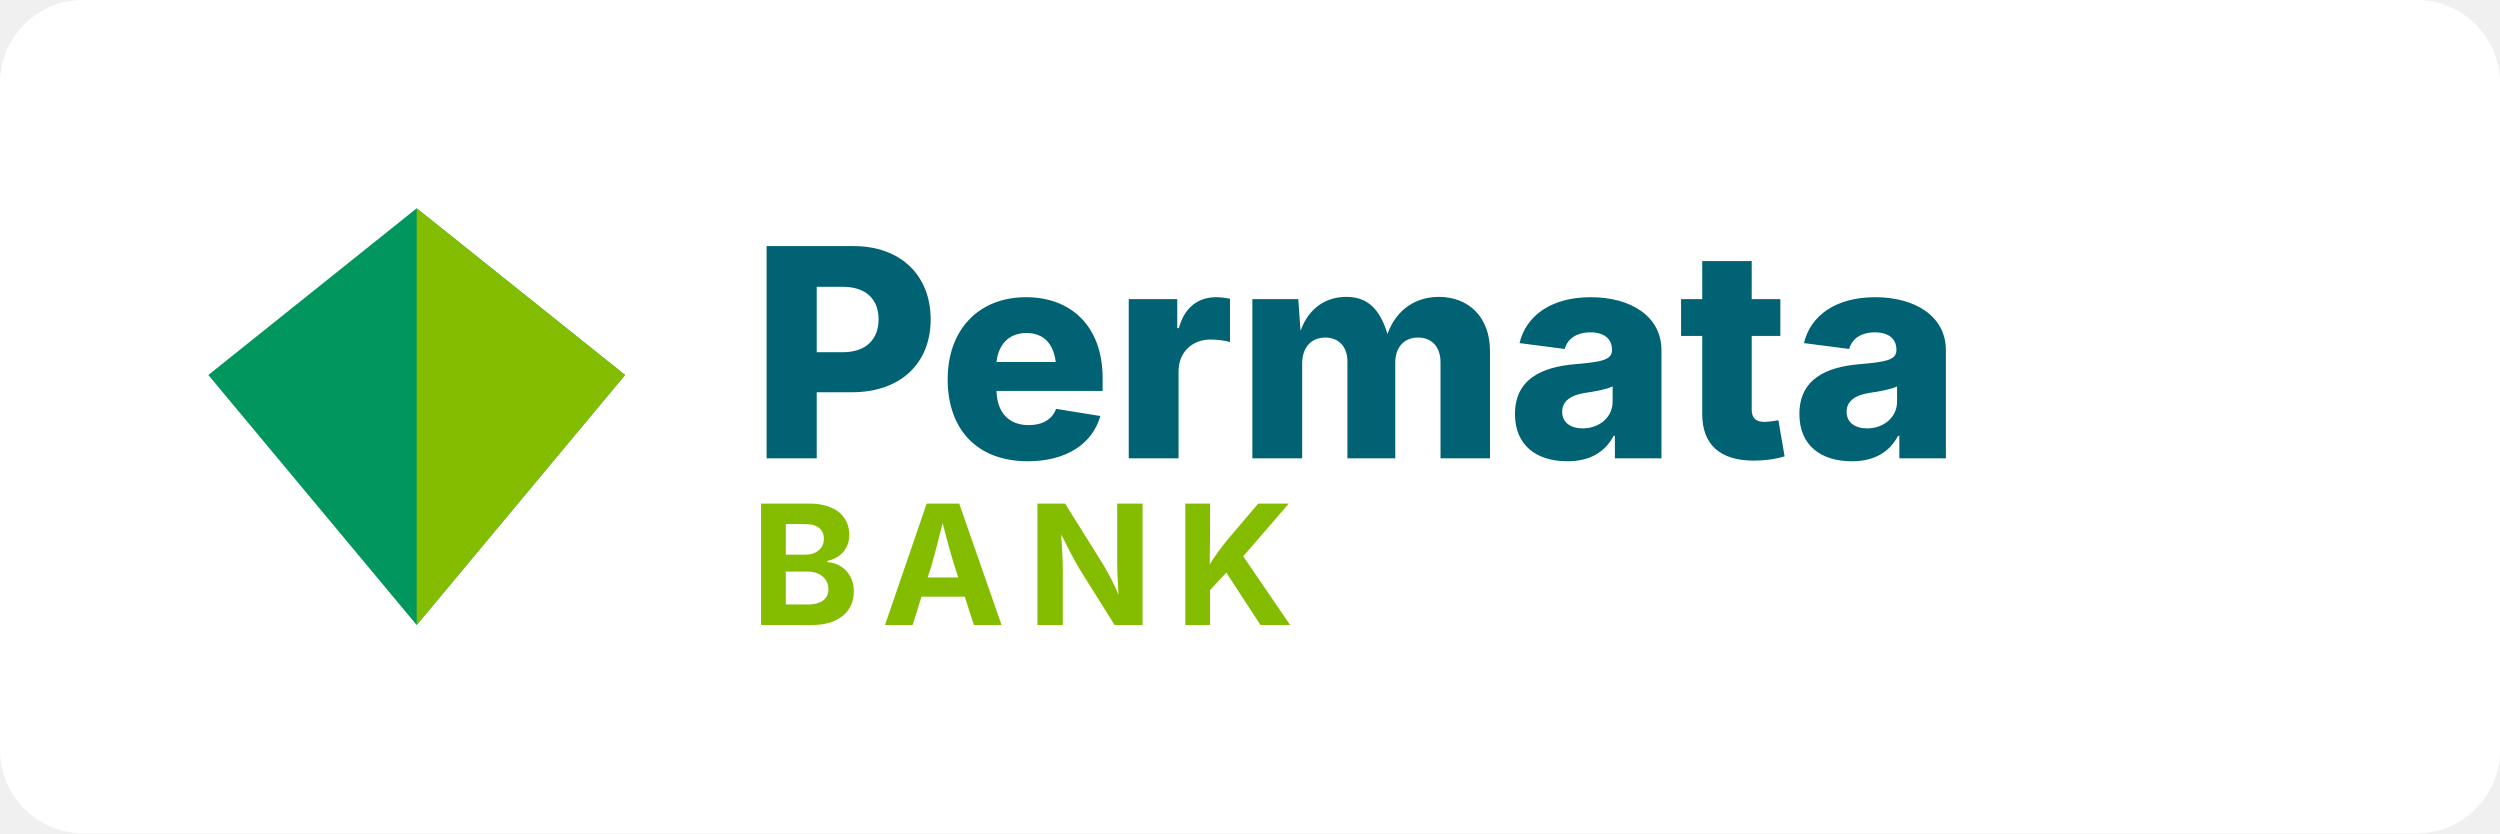
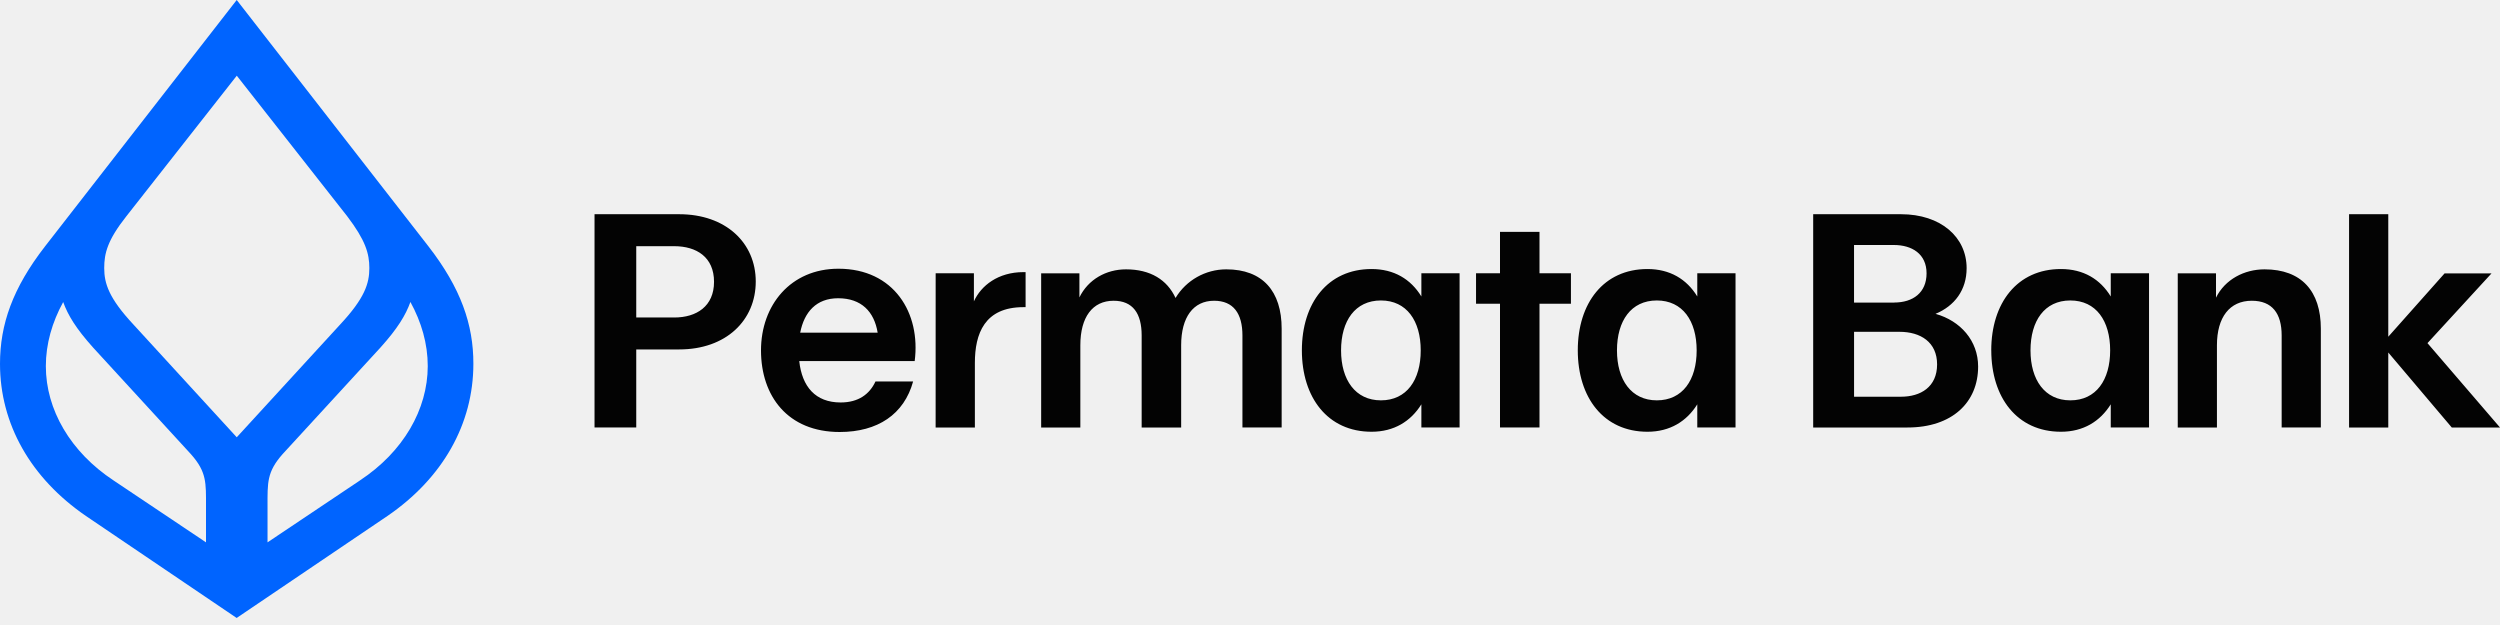
- <svg xmlns="http://www.w3.org/2000/svg" viewBox="0 0 120 40" fill="none">
-   <rect width="120" height="40" rx="4" fill="#FFFFFF" />
-   <g transform="translate(10, 10)">
-     <path d="M10 0L20 8L10 20L0 8Z" fill="#00965E" />
-     <path d="M10 0L10 20L20 8Z" fill="#84BD00" />
-     <path d="M0 8L10 20L5 14Z" fill="#006272" />
+ <svg fill="none" viewBox="0 0 80 20">
+   <g clip-path="url(#clip0_3802_9595)">
+     <path fill="#030303" d="M19.025 6.855h2.709c1.492 0 2.45.916 2.45 2.154s-.945 2.173-2.45 2.173H20.36v2.496h-1.335zm2.55 3.305c.716 0 1.274-.36 1.274-1.142 0-.789-.558-1.14-1.275-1.14H20.36v2.28h1.214zm2.777 1.052c0-1.444.945-2.613 2.478-2.613 1.782 0 2.638 1.424 2.44 2.955h-3.694c.088.819.517 1.325 1.325 1.325.567 0 .925-.263 1.115-.673h1.204c-.289 1.053-1.135 1.618-2.35 1.618-1.662 0-2.518-1.149-2.518-2.612m3.733-.566c-.11-.672-.518-1.102-1.265-1.102-.697 0-1.085.44-1.214 1.102zm1.856-1.901h1.224v.898c.229-.506.778-.935 1.584-.935h.07v1.121h-.07c-1.244 0-1.553.849-1.553 1.784v2.067H29.94zm3.376.001h1.224v.771c.279-.575.856-.898 1.492-.898.776 0 1.316.332 1.584.916.34-.566.956-.916 1.624-.916 1.166 0 1.772.702 1.772 1.9v3.16h-1.255v-2.944c0-.702-.288-1.111-.907-1.111-.666 0-1.054.526-1.054 1.424v2.632h-1.264v-2.945c0-.702-.28-1.111-.897-1.111-.677 0-1.065.526-1.065 1.424v2.632h-1.254zm8.343 2.465c0-1.51.826-2.602 2.23-2.602.717 0 1.254.322 1.594.878v-.742h1.223v4.933h-1.223v-.74c-.34.546-.877.878-1.594.878-1.404 0-2.23-1.094-2.23-2.605m2.529 1.6c.826 0 1.274-.652 1.274-1.598 0-.945-.448-1.598-1.274-1.598s-1.275.653-1.275 1.598.459 1.598 1.275 1.598M48 9.72h-.767v-.975H48V7.42h1.264v1.325h1.006v.975h-1.006v3.958H48zm2.489 1.491c0-1.51.826-2.602 2.23-2.602.717 0 1.255.322 1.594.878v-.742h1.224v4.933h-1.224v-.74c-.34.546-.877.878-1.594.878-1.404 0-2.23-1.094-2.23-2.605m2.529 1.6c.826 0 1.275-.652 1.275-1.598 0-.945-.449-1.598-1.275-1.598s-1.275.653-1.275 1.598.459 1.598 1.275 1.598m7.814-5.956c1.274 0 2.1.732 2.1 1.726 0 .702-.387 1.209-.995 1.462.796.223 1.363.858 1.363 1.687 0 1.141-.826 1.95-2.26 1.95h-3.018V6.855zm-.218 2.826c.598 0 1.036-.313 1.036-.935s-.469-.906-1.046-.906h-1.275v1.843h1.285zm.218 3.014c.628 0 1.155-.312 1.155-1.034 0-.712-.527-1.043-1.204-1.043H59.33v2.077zm2.888-1.484c0-1.51.826-2.602 2.23-2.602.717 0 1.255.322 1.594.878v-.742h1.225v4.933h-1.225v-.74c-.34.546-.877.878-1.593.878-1.404 0-2.23-1.094-2.23-2.605m2.53 1.6c.826 0 1.274-.652 1.274-1.598 0-.945-.448-1.598-1.275-1.598-.826 0-1.274.653-1.274 1.598s.458 1.598 1.274 1.598m3.438-4.065h1.224v.779c.288-.585.906-.906 1.553-.906 1.186 0 1.802.702 1.802 1.9v3.16h-1.254v-2.944c0-.702-.3-1.111-.956-1.111-.707 0-1.115.526-1.115 1.424v2.632h-1.254zm6.737 2.534v2.4H75.17V6.855h1.255v3.92l1.802-2.027h1.502l-2.05 2.232L80 13.68h-1.543z" />
+     <path fill="#0064FF" d="M13.712 7.885 7.575 0 1.44 7.885C.404 9.22 0 10.381 0 11.643c0 1.928.986 3.659 2.751 4.869l4.822 3.263 4.824-3.263c1.768-1.21 2.751-2.943 2.751-4.87.002-1.259-.402-2.422-1.436-3.757m-7.12 8.307v1.163l-2.954-1.978c-1.388-.914-2.171-2.275-2.171-3.659 0-.716.202-1.408.555-2.053.152.42.404.84.96 1.46l3.13 3.411c.504.568.48.914.48 1.656m-2.324-5.809c-.783-.84-.933-1.31-.933-1.804 0-.47.101-.89.707-1.657l3.535-4.5 3.535 4.5c.582.767.707 1.187.707 1.657 0 .495-.151.965-.933 1.804l-3.31 3.61zm7.246 4.994-2.953 1.978v-1.163c0-.742-.024-1.088.48-1.658l3.132-3.411c.555-.617.808-1.039.96-1.46.353.643.555 1.335.555 2.053-.002 1.386-.784 2.745-2.174 3.66" />
  </g>
-   <text x="36" y="22" font-family="system-ui, -apple-system, sans-serif" font-weight="800" font-size="14" fill="#006272">Permata</text>
-   <text x="36" y="30" font-family="system-ui, -apple-system, sans-serif" font-weight="700" font-size="8" fill="#84BD00" letter-spacing="1">BANK</text>
+   <defs>
+     <clipPath id="clip0_3802_9595">
+       <path fill="#fff" d="M0 0h80v19.775H0z" />
+     </clipPath>
+   </defs>
</svg>
